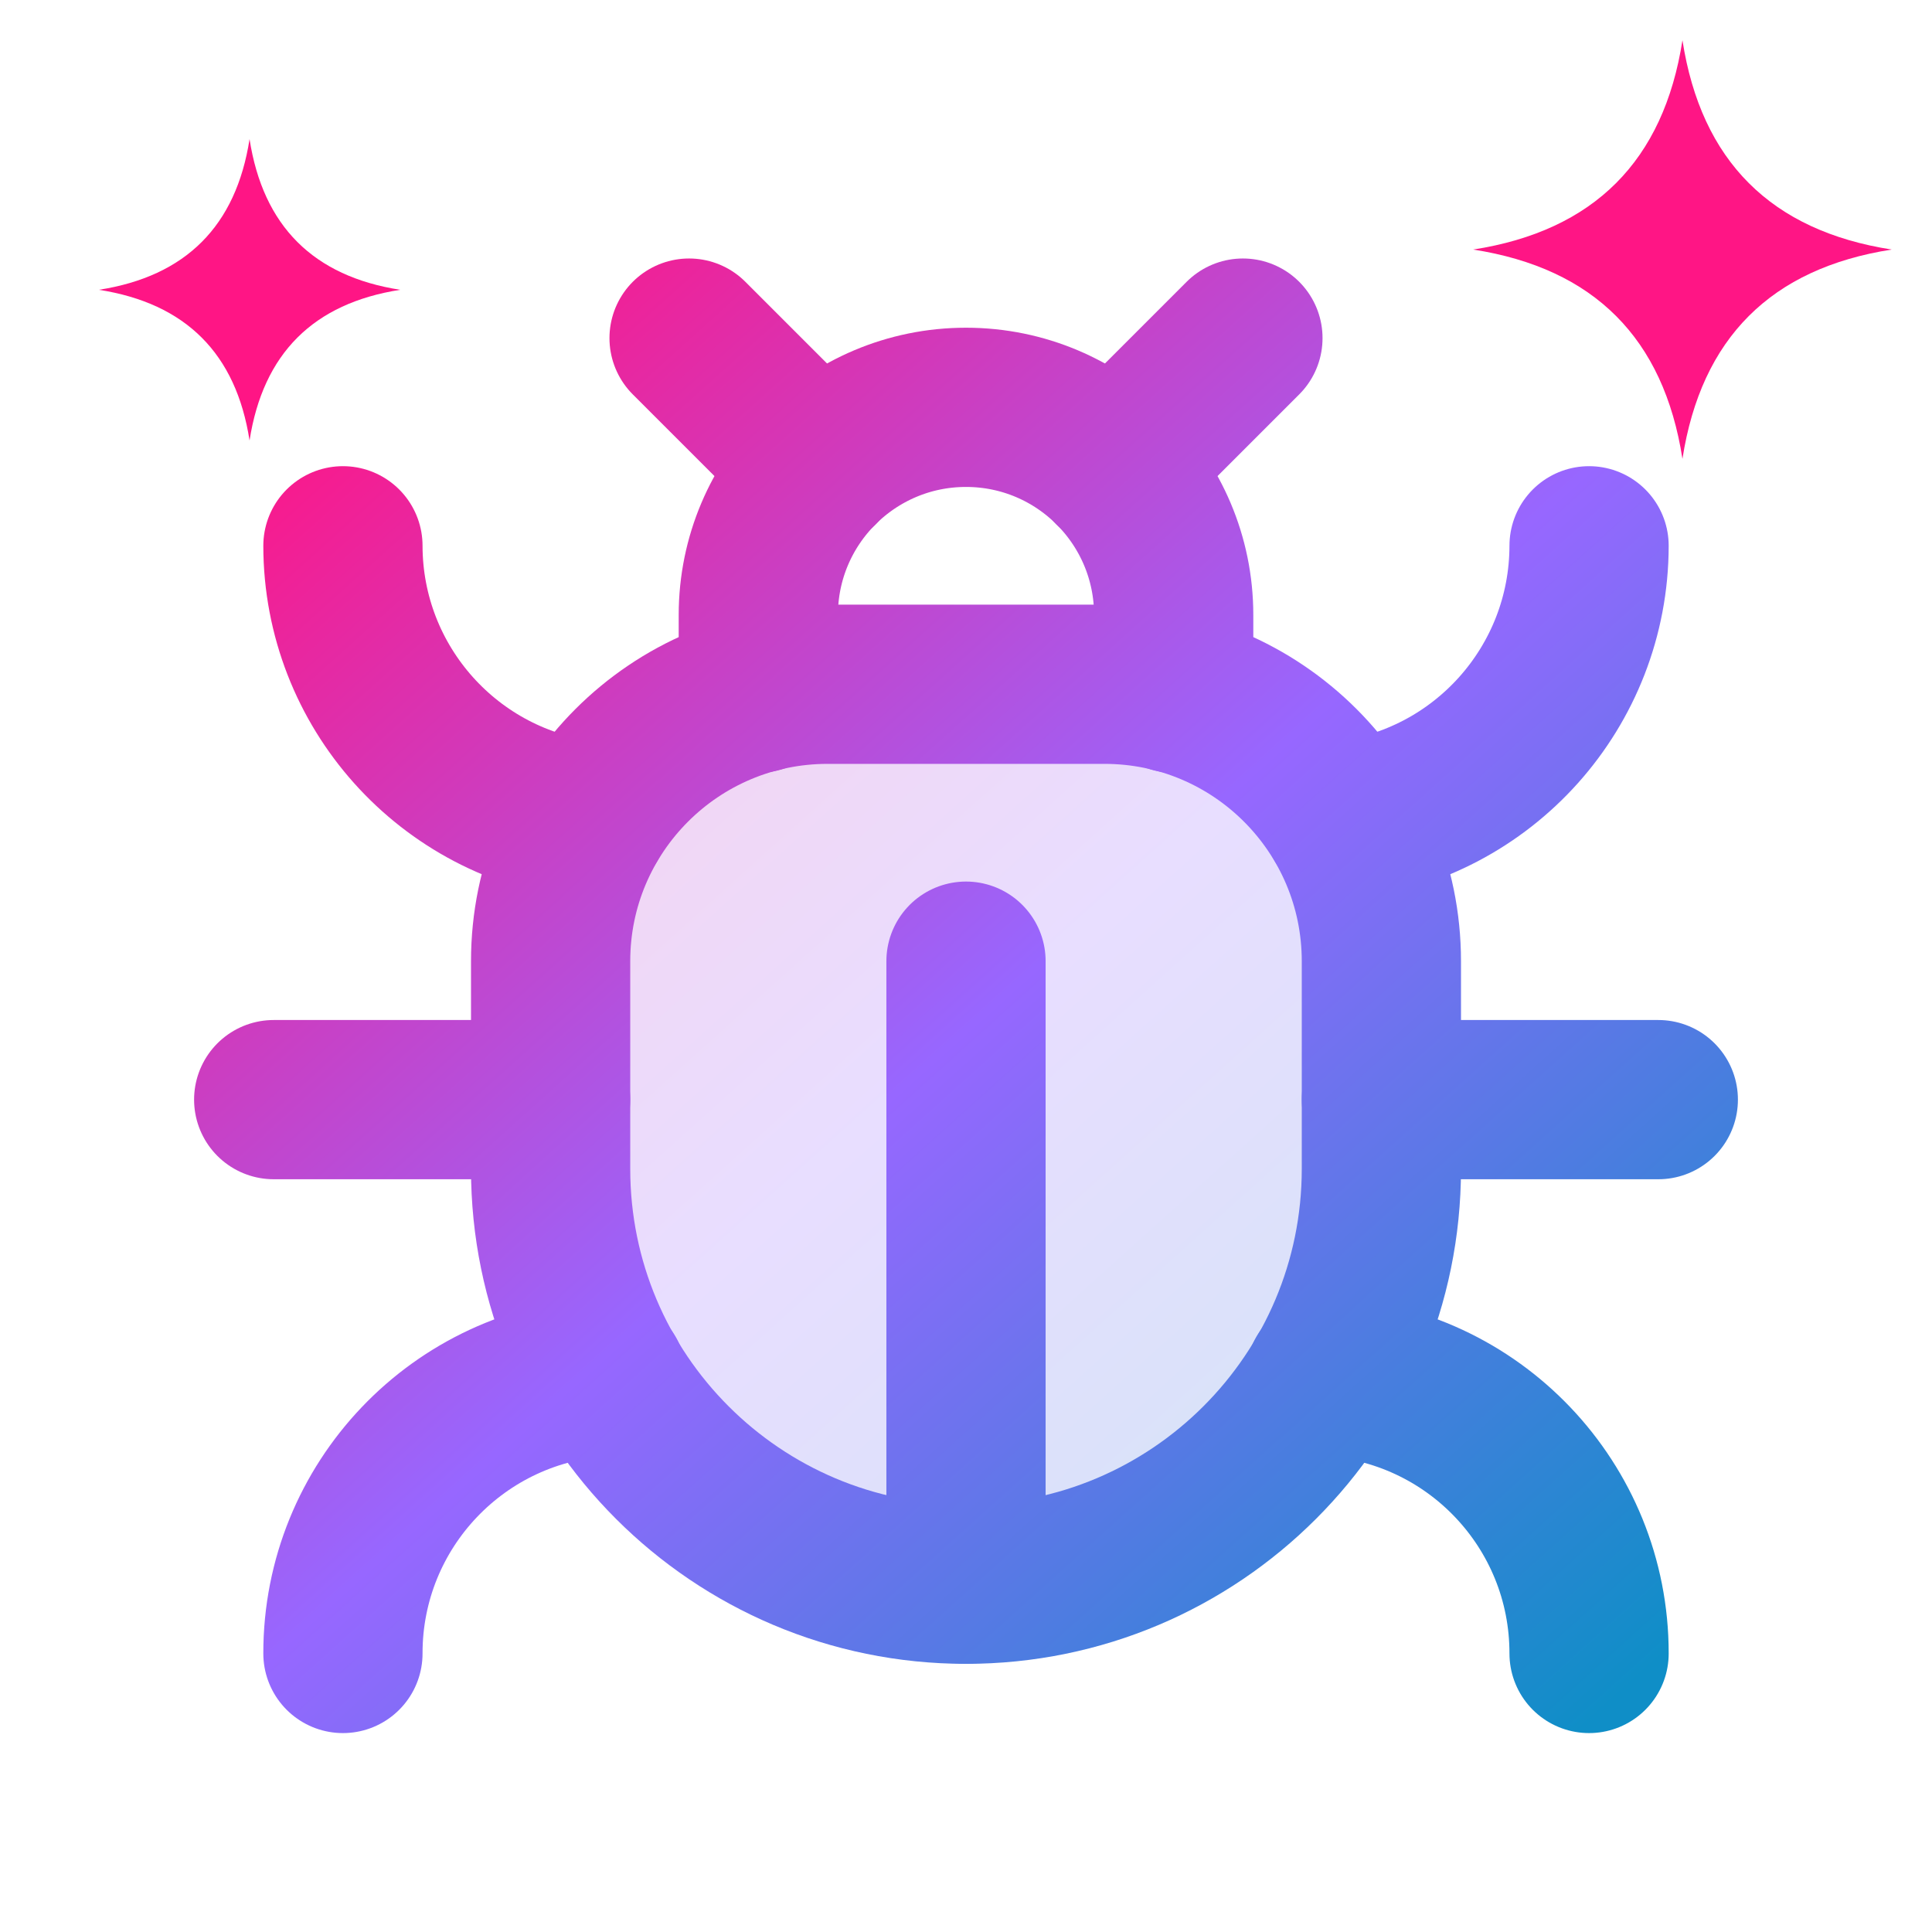
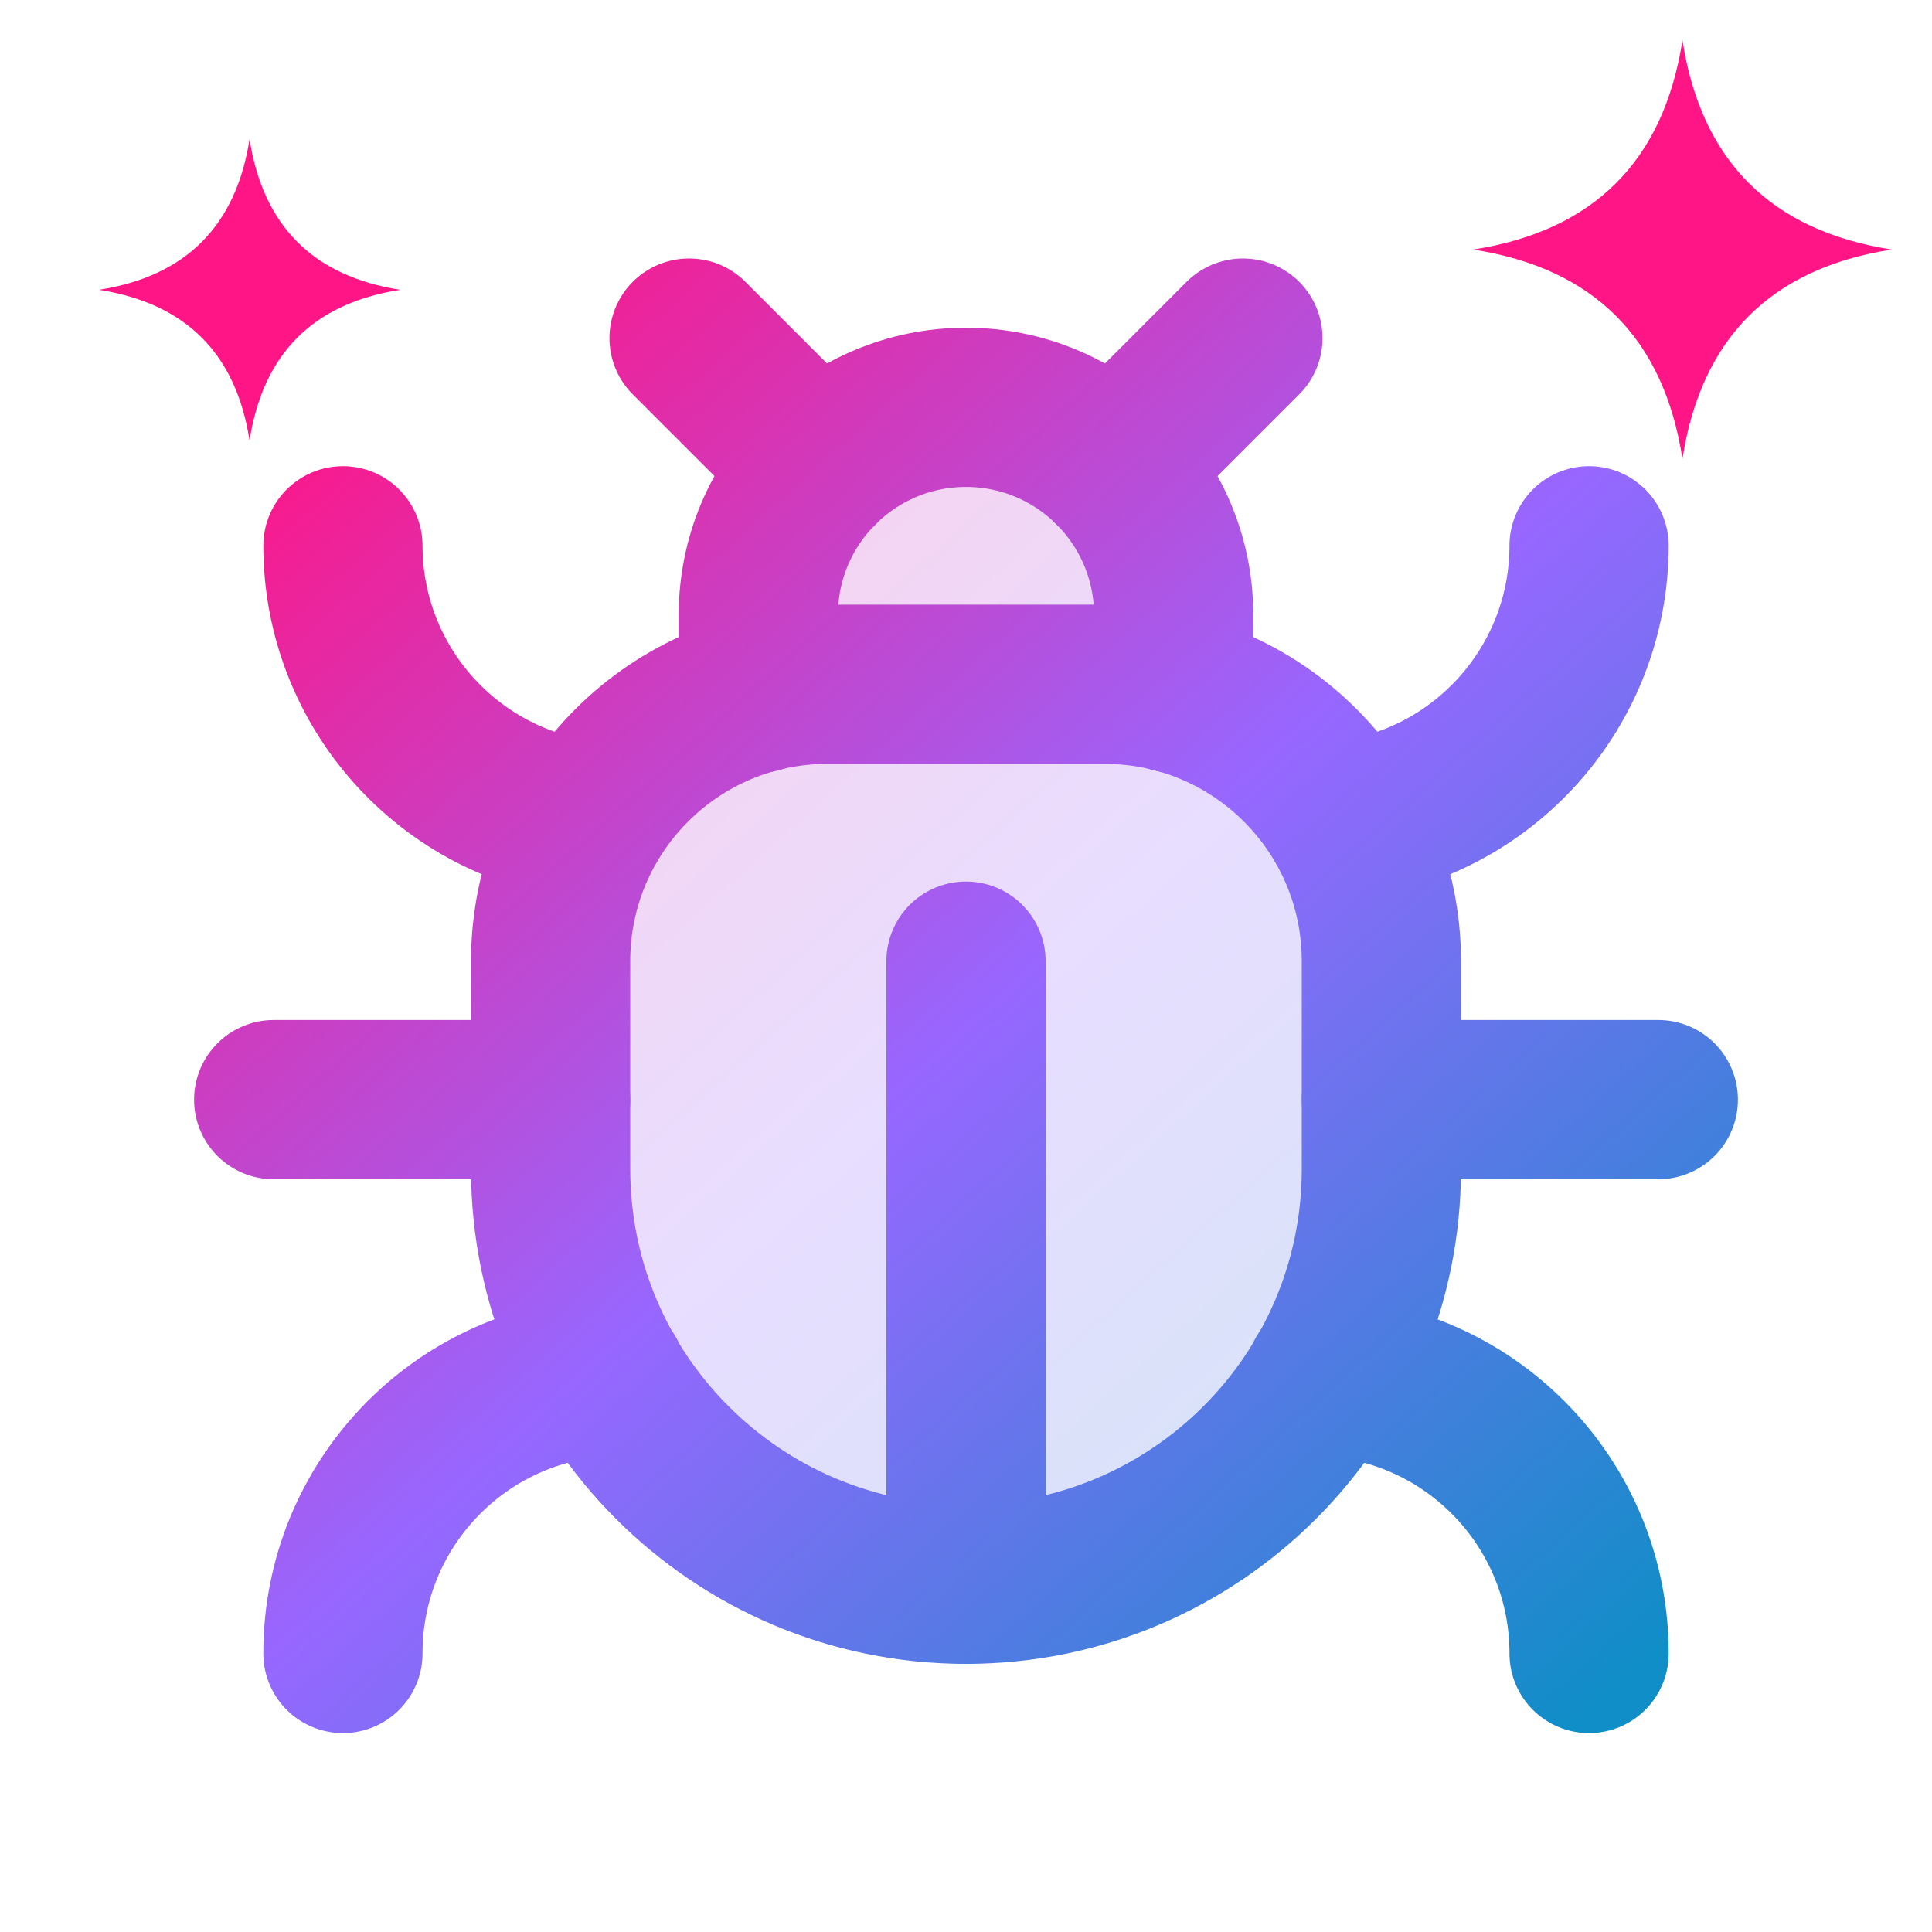
<svg xmlns="http://www.w3.org/2000/svg" viewBox="0 0 24 24" width="24" height="24">
  <defs>
    <linearGradient id="bug5p" x1="3" y1="2" x2="21" y2="22" gradientUnits="userSpaceOnUse">
      <stop offset="0" stop-color="#ff1585" />
      <stop offset=".5" stop-color="#9767ff" />
      <stop offset="1" stop-color="#0f8ec7" />
    </linearGradient>
  </defs>
  <g transform="translate(1.68 2.48) scale(0.86)" fill="url(#bug5p)" fill-opacity=".22">
    <path d="M14 7a4 4 0 0 1 4 4v3a6 6 0 0 1-12 0v-3a4 4 0 0 1 4-4z" />
+     <path d="M9 7.13V6a3 3 0 1 1 6 0v1.13" />
  </g>
  <g transform="translate(1.68 2.48) scale(0.86)" stroke="url(#bug5p)" stroke-width="2.3" stroke-linecap="round" stroke-linejoin="round" fill="none">
    <path d="M12 20v-9" />
    <path d="M14 7a4 4 0 0 1 4 4v3a6 6 0 0 1-12 0v-3a4 4 0 0 1 4-4z" />
    <path d="M14.12 3.88 16 2" />
    <path d="M21 21a4 4 0 0 0-3.81-4" />
    <path d="M21 5a4 4 0 0 1-3.55 3.97" />
    <path d="M22 13h-4" />
    <path d="M3 21a4 4 0 0 1 3.81-4" />
    <path d="M3 5a4 4 0 0 0 3.55 3.97" />
    <path d="M6 13H2" />
    <path d="m8 2 1.88 1.88" />
    <path d="M9 7.13V6a3 3 0 1 1 6 0v1.13" />
  </g>
  <path transform="translate(20.9 3.1) scale(1.0)" d="M0-2.6Q.35-.35 2.6 0Q.35.35 0 2.6Q-.35.35-2.6 0Q-.35-.35 0-2.6Z" fill="url(#bug5p)" />
  <path transform="translate(3.1 3.6) scale(0.72)" d="M0-2.6Q.35-.35 2.6 0Q.35.35 0 2.6Q-.35.35-2.6 0Q-.35-.35 0-2.6Z" fill="url(#bug5p)" />
</svg>
